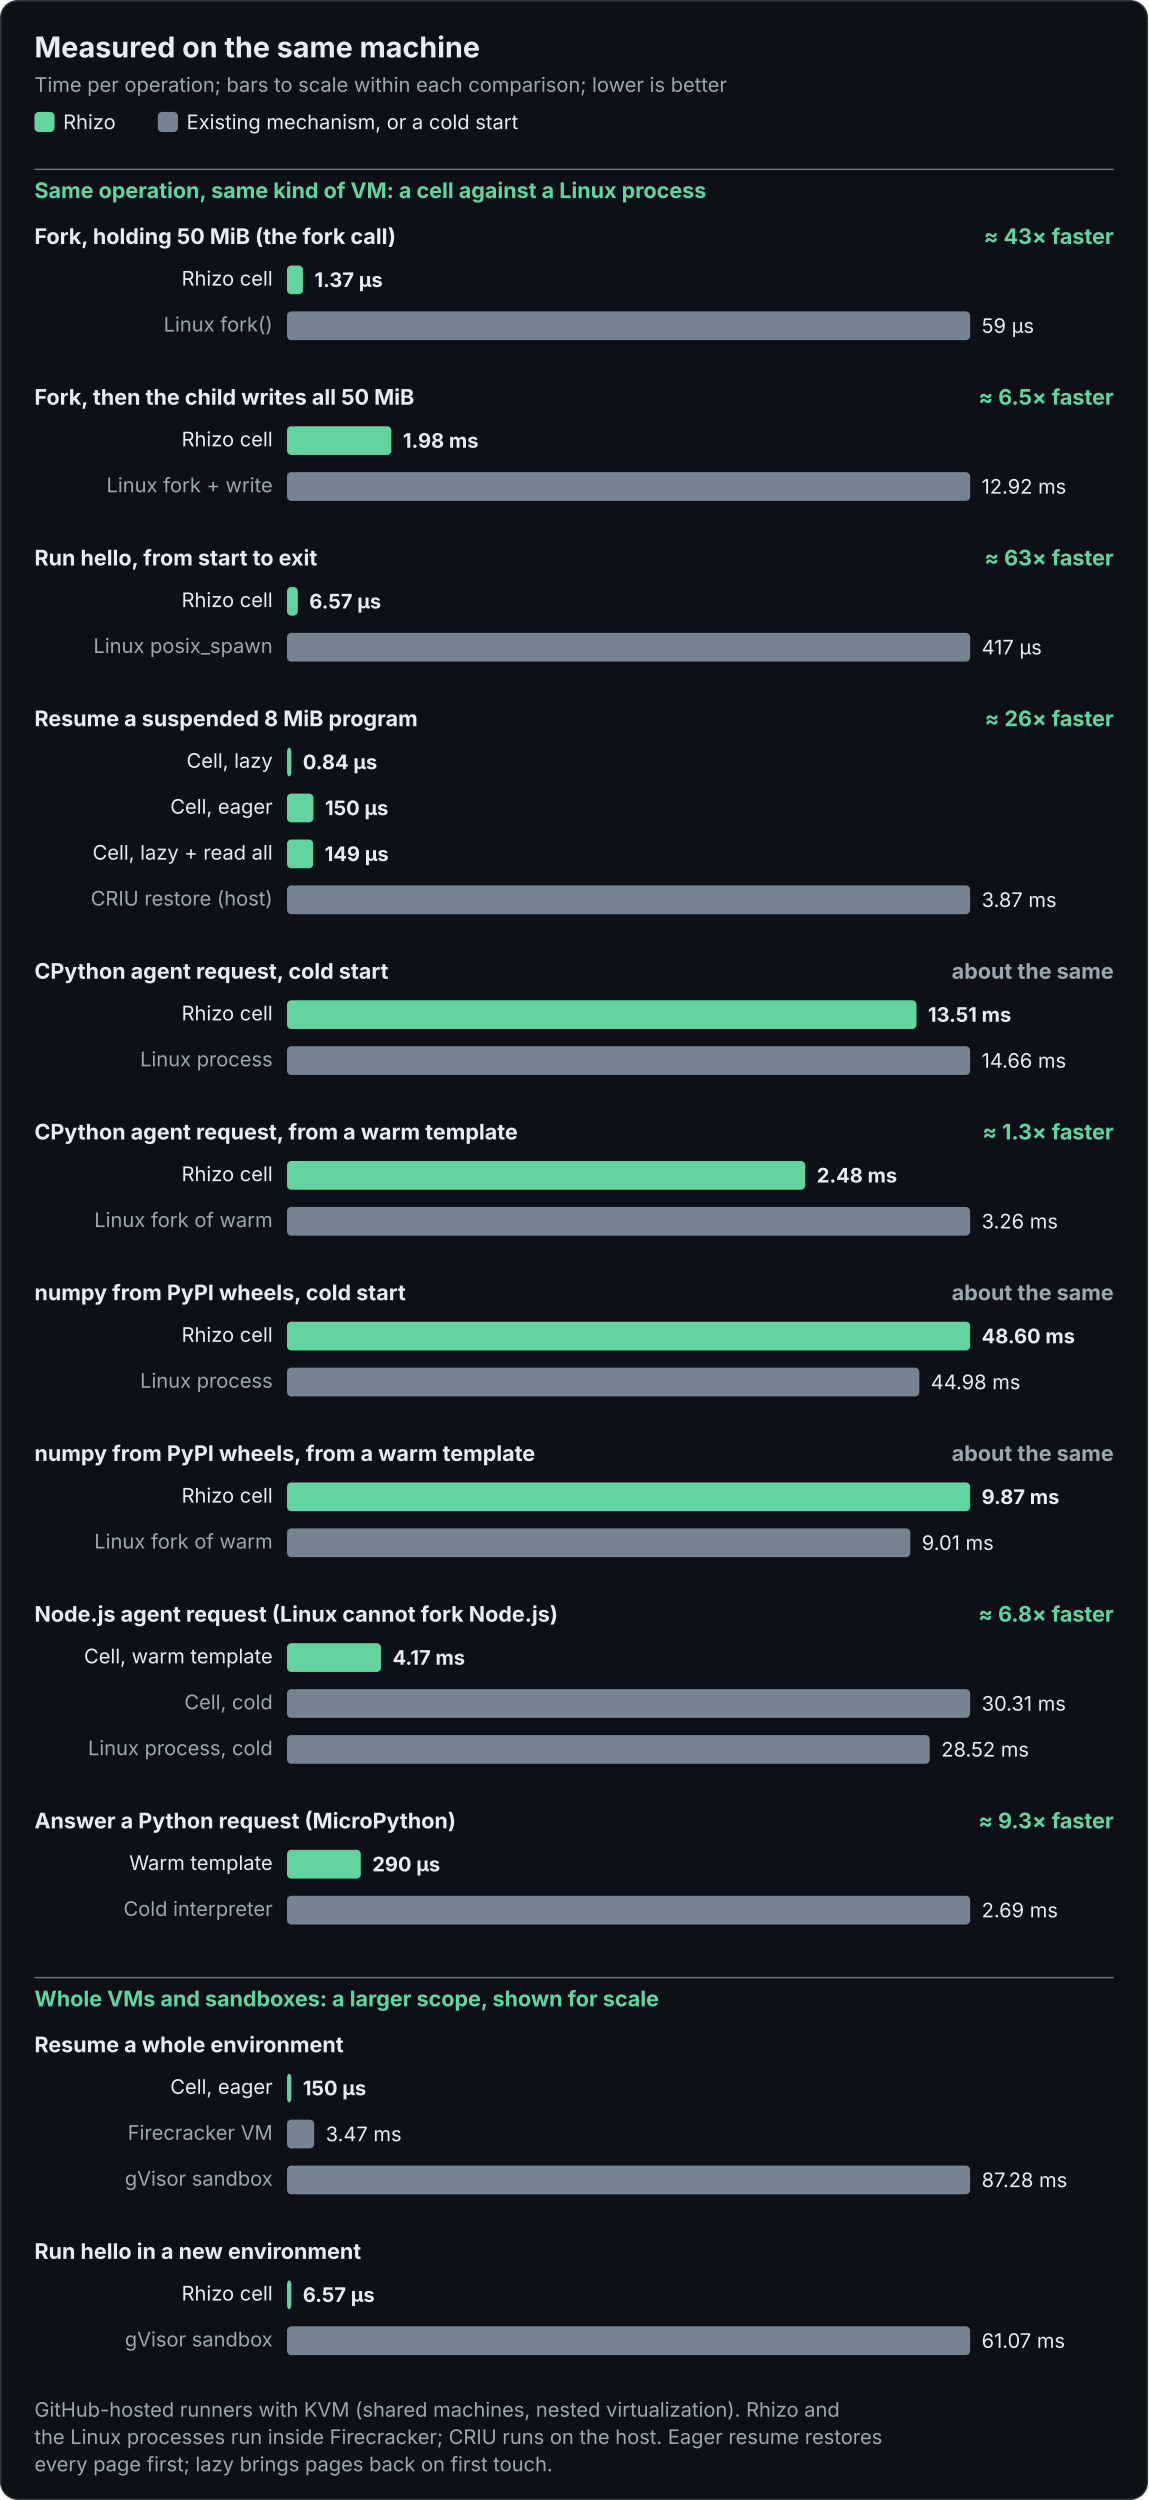
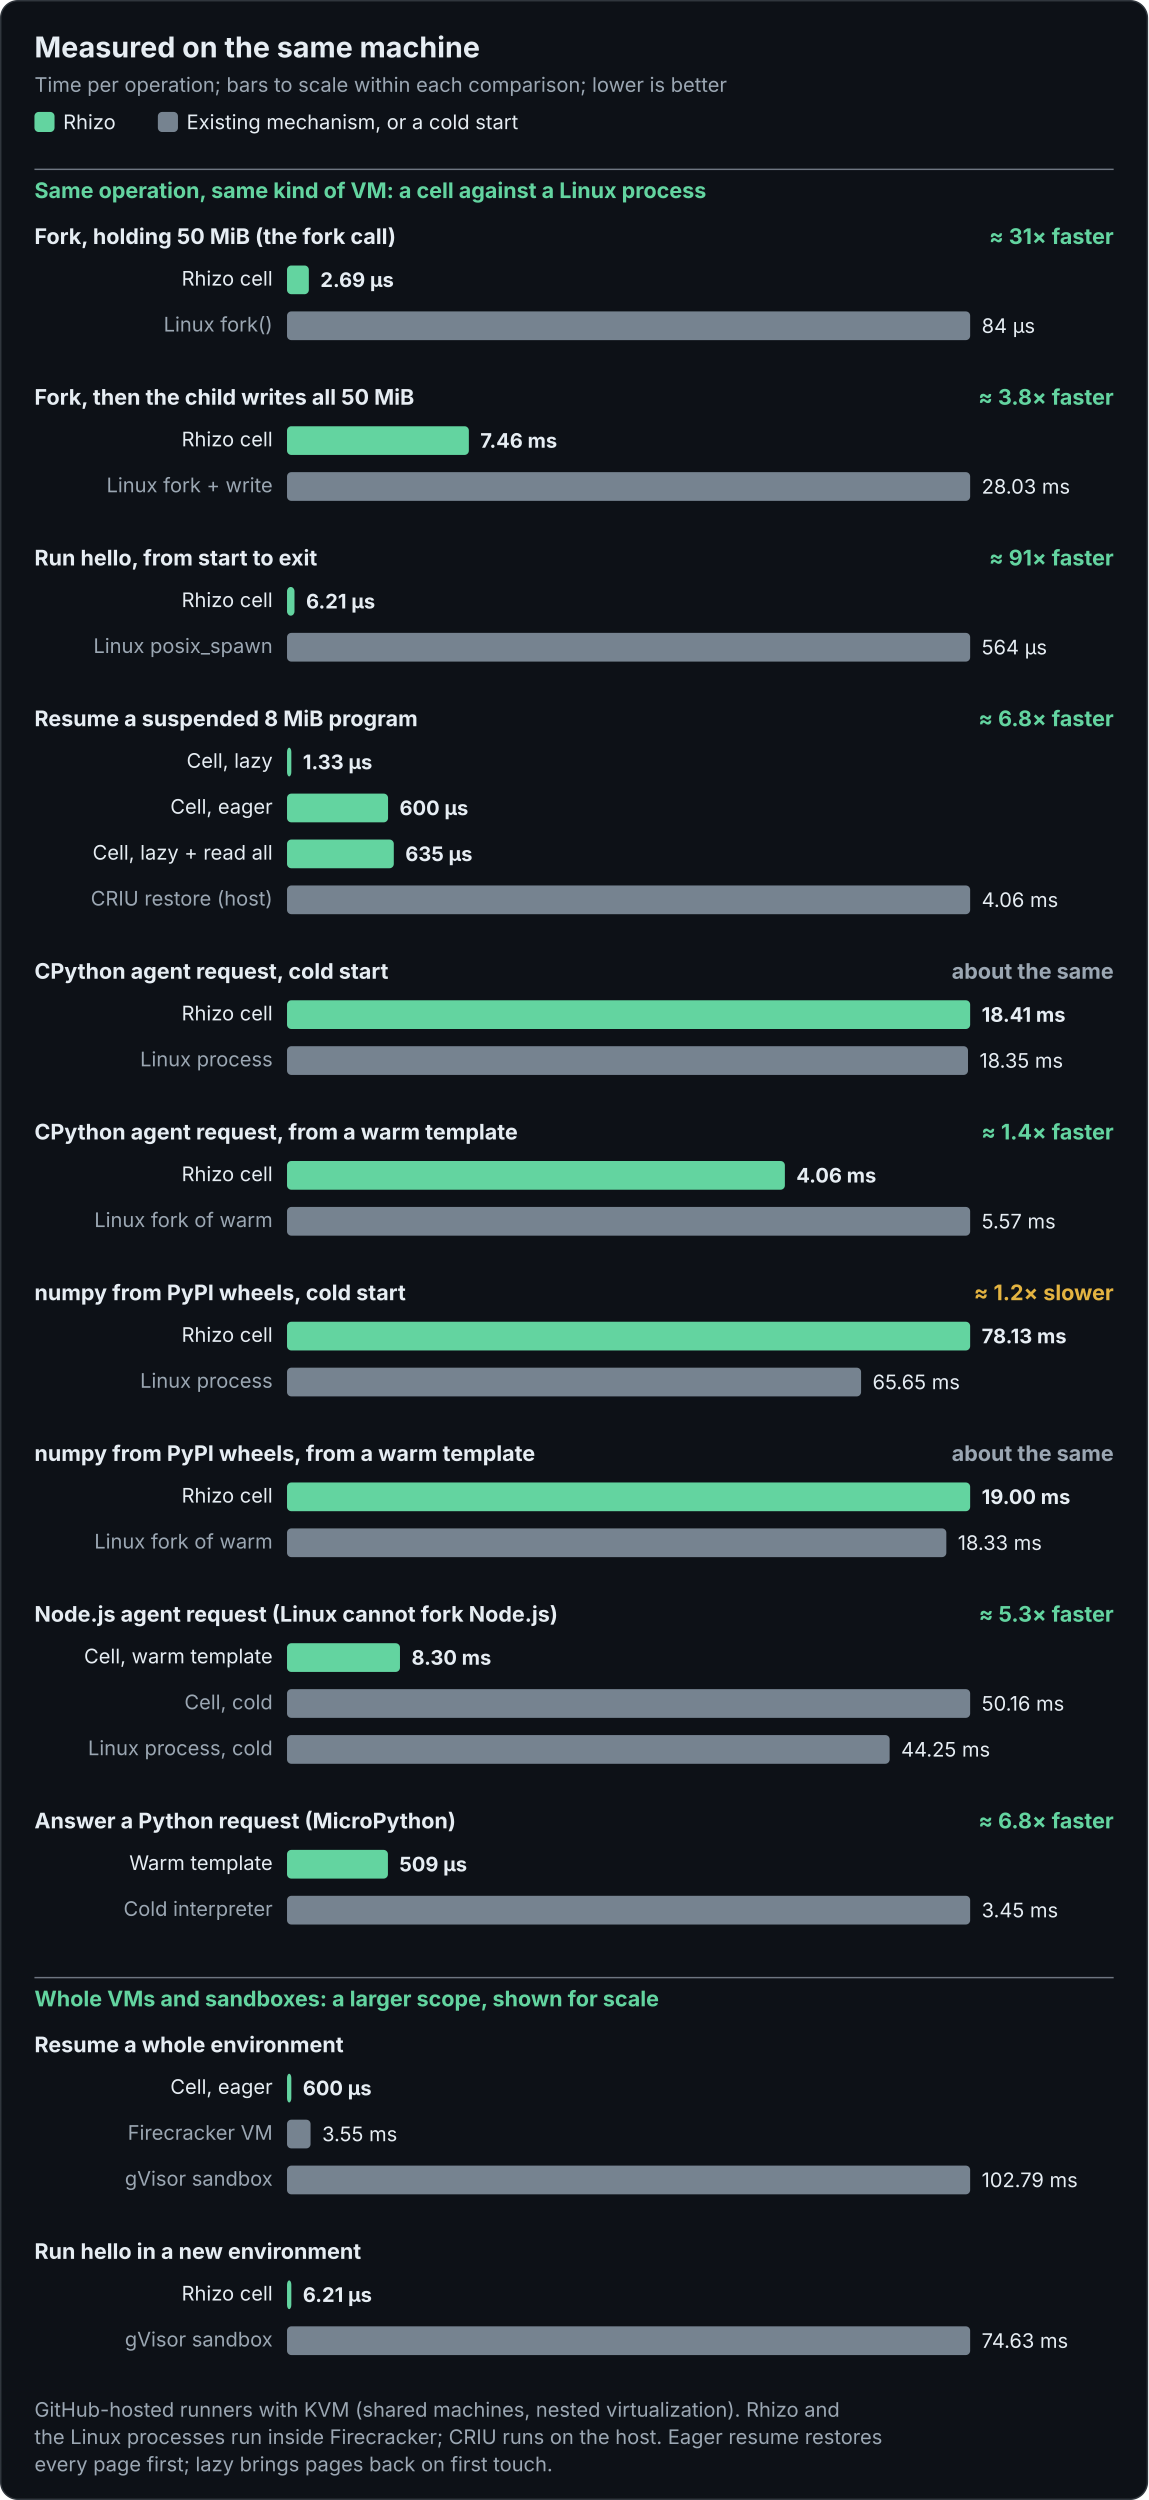
<svg xmlns="http://www.w3.org/2000/svg" viewBox="0 0 800 1742" width="800" height="1742" role="img" font-family="Inter, -apple-system, Segoe UI, Helvetica, Arial, sans-serif">
  <defs>
    <marker id="a" viewBox="0 0 10 10" refX="10" refY="5" markerWidth="7" markerHeight="7" orient="auto">
      <path d="M0 0L10 5L0 10z" fill="#8b98a5" />
    </marker>
    <marker id="g" viewBox="0 0 10 10" refX="10" refY="5" markerWidth="7" markerHeight="7" orient="auto">
      <path d="M0 0L10 5L0 10z" fill="#63d4a0" />
    </marker>
    <marker id="b" viewBox="0 0 10 10" refX="10" refY="5" markerWidth="7" markerHeight="7" orient="auto">
      <path d="M0 0L10 5L0 10z" fill="#79b8ff" />
    </marker>
    <marker id="o" viewBox="0 0 10 10" refX="10" refY="5" markerWidth="7" markerHeight="7" orient="auto">
      <path d="M0 0L10 5L0 10z" fill="#f2c14e" />
    </marker>
    <marker id="r" viewBox="0 0 10 10" refX="10" refY="5" markerWidth="7" markerHeight="7" orient="auto">
      <path d="M0 0L10 5L0 10z" fill="#ff8a80" />
    </marker>
    <marker id="c" viewBox="0 0 10 10" refX="10" refY="5" markerWidth="7" markerHeight="7" orient="auto">
      <path d="M0 0L10 5L0 10z" fill="#63d4a0" />
    </marker>
  </defs>
  <rect class="bg" x="0.5" y="0.5" width="799" height="1741" rx="12" fill="#0d1117" stroke="#30363d" />
  <text x="24" y="40" font-size="20" fill="#e6edf3" font-weight="700">Measured on the same machine</text>
  <text x="24" y="64" font-size="14" fill="#9ba7b3">Time per operation; bars to scale within each comparison; lower is better</text>
  <rect x="24" y="78" width="14" height="14" rx="3" fill="#63d4a0" stroke="#63d4a0" stroke-width="0" />
  <text x="44" y="90" font-size="14" fill="#e6edf3">Rhizo</text>
  <rect x="110" y="78" width="14" height="14" rx="3" fill="#768390" stroke="#768390" stroke-width="0" />
  <text x="130" y="90" font-size="14" fill="#e6edf3">Existing mechanism, or a cold start</text>
  <line x1="24" y1="118" x2="776" y2="118" stroke="#6e7681" stroke-width="1" />
  <text x="24" y="138" font-size="15" fill="#63d4a0" font-weight="700">Same operation, same kind of VM: a cell against a Linux process</text>
  <text x="24" y="170" font-size="15" fill="#e6edf3" font-weight="700">Fork, holding 50 MiB (the fork call)</text>
-   <text x="776" y="170" font-size="15" fill="#63d4a0" font-weight="700" text-anchor="end">≈ 43× faster</text>
+   <text x="776" y="170" font-size="15" fill="#63d4a0" font-weight="700" text-anchor="end">≈ 31× faster</text>
  <text x="190" y="199" font-size="14" fill="#e6edf3" text-anchor="end">Rhizo cell</text>
-   <rect x="200" y="185" width="11.1" height="20" rx="3" fill="#63d4a0" stroke="#63d4a0" stroke-width="0" />
-   <text x="219.115" y="200" font-size="14" fill="#e6edf3" font-weight="700" stroke="#0d1117" stroke-width="5" stroke-linejoin="round" paint-order="stroke">1.37 µs</text>
+   <rect x="200" y="185" width="15.2" height="20" rx="3" fill="#63d4a0" stroke="#63d4a0" stroke-width="0" />
+   <text x="223.187" y="200" font-size="14" fill="#e6edf3" font-weight="700" stroke="#0d1117" stroke-width="5" stroke-linejoin="round" paint-order="stroke">2.69 µs</text>
  <text x="190" y="231" font-size="14" fill="#9ba7b3" text-anchor="end">Linux fork()</text>
  <rect x="200" y="217" width="476.0" height="20" rx="3" fill="#768390" stroke="#768390" stroke-width="0" />
-   <text x="684.0" y="232" font-size="14" fill="#e6edf3" font-weight="400" stroke="#0d1117" stroke-width="5" stroke-linejoin="round" paint-order="stroke">59 µs</text>
+   <text x="684.0" y="232" font-size="14" fill="#e6edf3" font-weight="400" stroke="#0d1117" stroke-width="5" stroke-linejoin="round" paint-order="stroke">84 µs</text>
  <text x="24" y="282" font-size="15" fill="#e6edf3" font-weight="700">Fork, then the child writes all 50 MiB</text>
-   <text x="776" y="282" font-size="15" fill="#63d4a0" font-weight="700" text-anchor="end">≈ 6.5× faster</text>
+   <text x="776" y="282" font-size="15" fill="#63d4a0" font-weight="700" text-anchor="end">≈ 3.8× faster</text>
  <text x="190" y="311" font-size="14" fill="#e6edf3" text-anchor="end">Rhizo cell</text>
-   <rect x="200" y="297" width="72.7" height="20" rx="3" fill="#63d4a0" stroke="#63d4a0" stroke-width="0" />
-   <text x="280.746" y="312" font-size="14" fill="#e6edf3" font-weight="700" stroke="#0d1117" stroke-width="5" stroke-linejoin="round" paint-order="stroke">1.98 ms</text>
+   <rect x="200" y="297" width="126.7" height="20" rx="3" fill="#63d4a0" stroke="#63d4a0" stroke-width="0" />
+   <text x="334.663" y="312" font-size="14" fill="#e6edf3" font-weight="700" stroke="#0d1117" stroke-width="5" stroke-linejoin="round" paint-order="stroke">7.46 ms</text>
  <text x="190" y="343" font-size="14" fill="#9ba7b3" text-anchor="end">Linux fork + write</text>
  <rect x="200" y="329" width="476.0" height="20" rx="3" fill="#768390" stroke="#768390" stroke-width="0" />
-   <text x="684.0" y="344" font-size="14" fill="#e6edf3" font-weight="400" stroke="#0d1117" stroke-width="5" stroke-linejoin="round" paint-order="stroke">12.92 ms</text>
+   <text x="684.0" y="344" font-size="14" fill="#e6edf3" font-weight="400" stroke="#0d1117" stroke-width="5" stroke-linejoin="round" paint-order="stroke">28.03 ms</text>
  <text x="24" y="394" font-size="15" fill="#e6edf3" font-weight="700">Run hello, from start to exit</text>
-   <text x="776" y="394" font-size="15" fill="#63d4a0" font-weight="700" text-anchor="end">≈ 63× faster</text>
+   <text x="776" y="394" font-size="15" fill="#63d4a0" font-weight="700" text-anchor="end">≈ 91× faster</text>
  <text x="190" y="423" font-size="14" fill="#e6edf3" text-anchor="end">Rhizo cell</text>
-   <rect x="200" y="409" width="7.5" height="20" rx="3" fill="#63d4a0" stroke="#63d4a0" stroke-width="0" />
-   <text x="215.5" y="424" font-size="14" fill="#e6edf3" font-weight="700" stroke="#0d1117" stroke-width="5" stroke-linejoin="round" paint-order="stroke">6.57 µs</text>
+   <rect x="200" y="409" width="5.2" height="20" rx="3" fill="#63d4a0" stroke="#63d4a0" stroke-width="0" />
+   <text x="213.245" y="424" font-size="14" fill="#e6edf3" font-weight="700" stroke="#0d1117" stroke-width="5" stroke-linejoin="round" paint-order="stroke">6.21 µs</text>
  <text x="190" y="455" font-size="14" fill="#9ba7b3" text-anchor="end">Linux posix_spawn</text>
  <rect x="200" y="441" width="476.0" height="20" rx="3" fill="#768390" stroke="#768390" stroke-width="0" />
-   <text x="684.0" y="456" font-size="14" fill="#e6edf3" font-weight="400" stroke="#0d1117" stroke-width="5" stroke-linejoin="round" paint-order="stroke">417 µs</text>
+   <text x="684.0" y="456" font-size="14" fill="#e6edf3" font-weight="400" stroke="#0d1117" stroke-width="5" stroke-linejoin="round" paint-order="stroke">564 µs</text>
  <text x="24" y="506" font-size="15" fill="#e6edf3" font-weight="700">Resume a suspended 8 MiB program</text>
-   <text x="776" y="506" font-size="15" fill="#63d4a0" font-weight="700" text-anchor="end">≈ 26× faster</text>
+   <text x="776" y="506" font-size="15" fill="#63d4a0" font-weight="700" text-anchor="end">≈ 6.8× faster</text>
  <text x="190" y="535" font-size="14" fill="#e6edf3" text-anchor="end">Cell, lazy</text>
  <rect x="200" y="521" width="3.0" height="20" rx="3" fill="#63d4a0" stroke="#63d4a0" stroke-width="0" />
-   <text x="211.0" y="536" font-size="14" fill="#e6edf3" font-weight="700" stroke="#0d1117" stroke-width="5" stroke-linejoin="round" paint-order="stroke">0.84 µs</text>
+   <text x="211.0" y="536" font-size="14" fill="#e6edf3" font-weight="700" stroke="#0d1117" stroke-width="5" stroke-linejoin="round" paint-order="stroke">1.33 µs</text>
  <text x="190" y="567" font-size="14" fill="#e6edf3" text-anchor="end">Cell, eager</text>
-   <rect x="200" y="553" width="18.4" height="20" rx="3" fill="#63d4a0" stroke="#63d4a0" stroke-width="0" />
-   <text x="226.446" y="568" font-size="14" fill="#e6edf3" font-weight="700" stroke="#0d1117" stroke-width="5" stroke-linejoin="round" paint-order="stroke">150 µs</text>
+   <rect x="200" y="553" width="70.4" height="20" rx="3" fill="#63d4a0" stroke="#63d4a0" stroke-width="0" />
+   <text x="278.379" y="568" font-size="14" fill="#e6edf3" font-weight="700" stroke="#0d1117" stroke-width="5" stroke-linejoin="round" paint-order="stroke">600 µs</text>
  <text x="190" y="599" font-size="14" fill="#e6edf3" text-anchor="end">Cell, lazy + read all</text>
-   <rect x="200" y="585" width="18.2" height="20" rx="3" fill="#63d4a0" stroke="#63d4a0" stroke-width="0" />
-   <text x="226.249" y="600" font-size="14" fill="#e6edf3" font-weight="700" stroke="#0d1117" stroke-width="5" stroke-linejoin="round" paint-order="stroke">149 µs</text>
+   <rect x="200" y="585" width="74.4" height="20" rx="3" fill="#63d4a0" stroke="#63d4a0" stroke-width="0" />
+   <text x="282.401" y="600" font-size="14" fill="#e6edf3" font-weight="700" stroke="#0d1117" stroke-width="5" stroke-linejoin="round" paint-order="stroke">635 µs</text>
  <text x="190" y="631" font-size="14" fill="#9ba7b3" text-anchor="end">CRIU restore (host)</text>
  <rect x="200" y="617" width="476.0" height="20" rx="3" fill="#768390" stroke="#768390" stroke-width="0" />
-   <text x="684.0" y="632" font-size="14" fill="#e6edf3" font-weight="400" stroke="#0d1117" stroke-width="5" stroke-linejoin="round" paint-order="stroke">3.87 ms</text>
+   <text x="684.0" y="632" font-size="14" fill="#e6edf3" font-weight="400" stroke="#0d1117" stroke-width="5" stroke-linejoin="round" paint-order="stroke">4.06 ms</text>
  <text x="24" y="682" font-size="15" fill="#e6edf3" font-weight="700">CPython agent request, cold start</text>
  <text x="776" y="682" font-size="15" fill="#9ba7b3" font-weight="700" text-anchor="end">about the same</text>
  <text x="190" y="711" font-size="14" fill="#e6edf3" text-anchor="end">Rhizo cell</text>
-   <rect x="200" y="697" width="438.6" height="20" rx="3" fill="#63d4a0" stroke="#63d4a0" stroke-width="0" />
-   <text x="646.573" y="712" font-size="14" fill="#e6edf3" font-weight="700" stroke="#0d1117" stroke-width="5" stroke-linejoin="round" paint-order="stroke">13.51 ms</text>
+   <rect x="200" y="697" width="476.0" height="20" rx="3" fill="#63d4a0" stroke="#63d4a0" stroke-width="0" />
+   <text x="684.0" y="712" font-size="14" fill="#e6edf3" font-weight="700" stroke="#0d1117" stroke-width="5" stroke-linejoin="round" paint-order="stroke">18.41 ms</text>
  <text x="190" y="743" font-size="14" fill="#9ba7b3" text-anchor="end">Linux process</text>
-   <rect x="200" y="729" width="476.0" height="20" rx="3" fill="#768390" stroke="#768390" stroke-width="0" />
-   <text x="684.0" y="744" font-size="14" fill="#e6edf3" font-weight="400" stroke="#0d1117" stroke-width="5" stroke-linejoin="round" paint-order="stroke">14.66 ms</text>
+   <rect x="200" y="729" width="474.5" height="20" rx="3" fill="#768390" stroke="#768390" stroke-width="0" />
+   <text x="682.517" y="744" font-size="14" fill="#e6edf3" font-weight="400" stroke="#0d1117" stroke-width="5" stroke-linejoin="round" paint-order="stroke">18.35 ms</text>
  <text x="24" y="794" font-size="15" fill="#e6edf3" font-weight="700">CPython agent request, from a warm template</text>
-   <text x="776" y="794" font-size="15" fill="#63d4a0" font-weight="700" text-anchor="end">≈ 1.3× faster</text>
+   <text x="776" y="794" font-size="15" fill="#63d4a0" font-weight="700" text-anchor="end">≈ 1.4× faster</text>
  <text x="190" y="823" font-size="14" fill="#e6edf3" text-anchor="end">Rhizo cell</text>
-   <rect x="200" y="809" width="361.1" height="20" rx="3" fill="#63d4a0" stroke="#63d4a0" stroke-width="0" />
-   <text x="569.124" y="824" font-size="14" fill="#e6edf3" font-weight="700" stroke="#0d1117" stroke-width="5" stroke-linejoin="round" paint-order="stroke">2.48 ms</text>
+   <rect x="200" y="809" width="346.9" height="20" rx="3" fill="#63d4a0" stroke="#63d4a0" stroke-width="0" />
+   <text x="554.854" y="824" font-size="14" fill="#e6edf3" font-weight="700" stroke="#0d1117" stroke-width="5" stroke-linejoin="round" paint-order="stroke">4.06 ms</text>
  <text x="190" y="855" font-size="14" fill="#9ba7b3" text-anchor="end">Linux fork of warm</text>
  <rect x="200" y="841" width="476.0" height="20" rx="3" fill="#768390" stroke="#768390" stroke-width="0" />
-   <text x="684.0" y="856" font-size="14" fill="#e6edf3" font-weight="400" stroke="#0d1117" stroke-width="5" stroke-linejoin="round" paint-order="stroke">3.26 ms</text>
+   <text x="684.0" y="856" font-size="14" fill="#e6edf3" font-weight="400" stroke="#0d1117" stroke-width="5" stroke-linejoin="round" paint-order="stroke">5.57 ms</text>
  <text x="24" y="906" font-size="15" fill="#e6edf3" font-weight="700">numpy from PyPI wheels, cold start</text>
-   <text x="776" y="906" font-size="15" fill="#9ba7b3" font-weight="700" text-anchor="end">about the same</text>
+   <text x="776" y="906" font-size="15" fill="#e3b341" font-weight="700" text-anchor="end">≈ 1.2× slower</text>
  <text x="190" y="935" font-size="14" fill="#e6edf3" text-anchor="end">Rhizo cell</text>
  <rect x="200" y="921" width="476.0" height="20" rx="3" fill="#63d4a0" stroke="#63d4a0" stroke-width="0" />
-   <text x="684.0" y="936" font-size="14" fill="#e6edf3" font-weight="700" stroke="#0d1117" stroke-width="5" stroke-linejoin="round" paint-order="stroke">48.60 ms</text>
+   <text x="684.0" y="936" font-size="14" fill="#e6edf3" font-weight="700" stroke="#0d1117" stroke-width="5" stroke-linejoin="round" paint-order="stroke">78.13 ms</text>
  <text x="190" y="967" font-size="14" fill="#9ba7b3" text-anchor="end">Linux process</text>
-   <rect x="200" y="953" width="440.6" height="20" rx="3" fill="#768390" stroke="#768390" stroke-width="0" />
-   <text x="648.553" y="968" font-size="14" fill="#e6edf3" font-weight="400" stroke="#0d1117" stroke-width="5" stroke-linejoin="round" paint-order="stroke">44.98 ms</text>
+   <rect x="200" y="953" width="400.0" height="20" rx="3" fill="#768390" stroke="#768390" stroke-width="0" />
+   <text x="607.999" y="968" font-size="14" fill="#e6edf3" font-weight="400" stroke="#0d1117" stroke-width="5" stroke-linejoin="round" paint-order="stroke">65.65 ms</text>
  <text x="24" y="1018" font-size="15" fill="#e6edf3" font-weight="700">numpy from PyPI wheels, from a warm template</text>
  <text x="776" y="1018" font-size="15" fill="#9ba7b3" font-weight="700" text-anchor="end">about the same</text>
  <text x="190" y="1047" font-size="14" fill="#e6edf3" text-anchor="end">Rhizo cell</text>
  <rect x="200" y="1033" width="476.0" height="20" rx="3" fill="#63d4a0" stroke="#63d4a0" stroke-width="0" />
-   <text x="684.0" y="1048" font-size="14" fill="#e6edf3" font-weight="700" stroke="#0d1117" stroke-width="5" stroke-linejoin="round" paint-order="stroke">9.87 ms</text>
+   <text x="684.0" y="1048" font-size="14" fill="#e6edf3" font-weight="700" stroke="#0d1117" stroke-width="5" stroke-linejoin="round" paint-order="stroke">19.00 ms</text>
  <text x="190" y="1079" font-size="14" fill="#9ba7b3" text-anchor="end">Linux fork of warm</text>
-   <rect x="200" y="1065" width="434.3" height="20" rx="3" fill="#768390" stroke="#768390" stroke-width="0" />
-   <text x="642.307" y="1080" font-size="14" fill="#e6edf3" font-weight="400" stroke="#0d1117" stroke-width="5" stroke-linejoin="round" paint-order="stroke">9.01 ms</text>
+   <rect x="200" y="1065" width="459.4" height="20" rx="3" fill="#768390" stroke="#768390" stroke-width="0" />
+   <text x="667.39" y="1080" font-size="14" fill="#e6edf3" font-weight="400" stroke="#0d1117" stroke-width="5" stroke-linejoin="round" paint-order="stroke">18.33 ms</text>
  <text x="24" y="1130" font-size="15" fill="#e6edf3" font-weight="700">Node.js agent request (Linux cannot fork Node.js)</text>
-   <text x="776" y="1130" font-size="15" fill="#63d4a0" font-weight="700" text-anchor="end">≈ 6.8× faster</text>
+   <text x="776" y="1130" font-size="15" fill="#63d4a0" font-weight="700" text-anchor="end">≈ 5.3× faster</text>
  <text x="190" y="1159" font-size="14" fill="#e6edf3" text-anchor="end">Cell, warm template</text>
-   <rect x="200" y="1145" width="65.5" height="20" rx="3" fill="#63d4a0" stroke="#63d4a0" stroke-width="0" />
-   <text x="273.528" y="1160" font-size="14" fill="#e6edf3" font-weight="700" stroke="#0d1117" stroke-width="5" stroke-linejoin="round" paint-order="stroke">4.17 ms</text>
+   <rect x="200" y="1145" width="78.7" height="20" rx="3" fill="#63d4a0" stroke="#63d4a0" stroke-width="0" />
+   <text x="286.731" y="1160" font-size="14" fill="#e6edf3" font-weight="700" stroke="#0d1117" stroke-width="5" stroke-linejoin="round" paint-order="stroke">8.30 ms</text>
  <text x="190" y="1191" font-size="14" fill="#9ba7b3" text-anchor="end">Cell, cold</text>
  <rect x="200" y="1177" width="476.0" height="20" rx="3" fill="#768390" stroke="#768390" stroke-width="0" />
-   <text x="684.0" y="1192" font-size="14" fill="#e6edf3" font-weight="400" stroke="#0d1117" stroke-width="5" stroke-linejoin="round" paint-order="stroke">30.31 ms</text>
+   <text x="684.0" y="1192" font-size="14" fill="#e6edf3" font-weight="400" stroke="#0d1117" stroke-width="5" stroke-linejoin="round" paint-order="stroke">50.16 ms</text>
  <text x="190" y="1223" font-size="14" fill="#9ba7b3" text-anchor="end">Linux process, cold</text>
-   <rect x="200" y="1209" width="447.8" height="20" rx="3" fill="#768390" stroke="#768390" stroke-width="0" />
-   <text x="655.849" y="1224" font-size="14" fill="#e6edf3" font-weight="400" stroke="#0d1117" stroke-width="5" stroke-linejoin="round" paint-order="stroke">28.52 ms</text>
+   <rect x="200" y="1209" width="419.9" height="20" rx="3" fill="#768390" stroke="#768390" stroke-width="0" />
+   <text x="627.853" y="1224" font-size="14" fill="#e6edf3" font-weight="400" stroke="#0d1117" stroke-width="5" stroke-linejoin="round" paint-order="stroke">44.25 ms</text>
  <text x="24" y="1274" font-size="15" fill="#e6edf3" font-weight="700">Answer a Python request (MicroPython)</text>
-   <text x="776" y="1274" font-size="15" fill="#63d4a0" font-weight="700" text-anchor="end">≈ 9.3× faster</text>
+   <text x="776" y="1274" font-size="15" fill="#63d4a0" font-weight="700" text-anchor="end">≈ 6.8× faster</text>
  <text x="190" y="1303" font-size="14" fill="#e6edf3" text-anchor="end">Warm template</text>
-   <rect x="200" y="1289" width="51.4" height="20" rx="3" fill="#63d4a0" stroke="#63d4a0" stroke-width="0" />
-   <text x="259.391" y="1304" font-size="14" fill="#e6edf3" font-weight="700" stroke="#0d1117" stroke-width="5" stroke-linejoin="round" paint-order="stroke">290 µs</text>
+   <rect x="200" y="1289" width="70.3" height="20" rx="3" fill="#63d4a0" stroke="#63d4a0" stroke-width="0" />
+   <text x="278.252" y="1304" font-size="14" fill="#e6edf3" font-weight="700" stroke="#0d1117" stroke-width="5" stroke-linejoin="round" paint-order="stroke">509 µs</text>
  <text x="190" y="1335" font-size="14" fill="#9ba7b3" text-anchor="end">Cold interpreter</text>
  <rect x="200" y="1321" width="476.0" height="20" rx="3" fill="#768390" stroke="#768390" stroke-width="0" />
-   <text x="684.0" y="1336" font-size="14" fill="#e6edf3" font-weight="400" stroke="#0d1117" stroke-width="5" stroke-linejoin="round" paint-order="stroke">2.69 ms</text>
+   <text x="684.0" y="1336" font-size="14" fill="#e6edf3" font-weight="400" stroke="#0d1117" stroke-width="5" stroke-linejoin="round" paint-order="stroke">3.45 ms</text>
  <line x1="24" y1="1378" x2="776" y2="1378" stroke="#6e7681" stroke-width="1" />
  <text x="24" y="1398" font-size="15" fill="#63d4a0" font-weight="700">Whole VMs and sandboxes: a larger scope, shown for scale</text>
  <text x="24" y="1430" font-size="15" fill="#e6edf3" font-weight="700">Resume a whole environment</text>
  <text x="190" y="1459" font-size="14" fill="#e6edf3" text-anchor="end">Cell, eager</text>
  <rect x="200" y="1445" width="3.0" height="20" rx="3" fill="#63d4a0" stroke="#63d4a0" stroke-width="0" />
-   <text x="211.0" y="1460" font-size="14" fill="#e6edf3" font-weight="700" stroke="#0d1117" stroke-width="5" stroke-linejoin="round" paint-order="stroke">150 µs</text>
+   <text x="211.0" y="1460" font-size="14" fill="#e6edf3" font-weight="700" stroke="#0d1117" stroke-width="5" stroke-linejoin="round" paint-order="stroke">600 µs</text>
  <text x="190" y="1491" font-size="14" fill="#9ba7b3" text-anchor="end">Firecracker VM</text>
-   <rect x="200" y="1477" width="18.9" height="20" rx="3" fill="#768390" stroke="#768390" stroke-width="0" />
-   <text x="226.91" y="1492" font-size="14" fill="#e6edf3" font-weight="400" stroke="#0d1117" stroke-width="5" stroke-linejoin="round" paint-order="stroke">3.47 ms</text>
+   <rect x="200" y="1477" width="16.4" height="20" rx="3" fill="#768390" stroke="#768390" stroke-width="0" />
+   <text x="224.436" y="1492" font-size="14" fill="#e6edf3" font-weight="400" stroke="#0d1117" stroke-width="5" stroke-linejoin="round" paint-order="stroke">3.55 ms</text>
  <text x="190" y="1523" font-size="14" fill="#9ba7b3" text-anchor="end">gVisor sandbox</text>
  <rect x="200" y="1509" width="476.0" height="20" rx="3" fill="#768390" stroke="#768390" stroke-width="0" />
-   <text x="684.0" y="1524" font-size="14" fill="#e6edf3" font-weight="400" stroke="#0d1117" stroke-width="5" stroke-linejoin="round" paint-order="stroke">87.28 ms</text>
+   <text x="684.0" y="1524" font-size="14" fill="#e6edf3" font-weight="400" stroke="#0d1117" stroke-width="5" stroke-linejoin="round" paint-order="stroke">102.79 ms</text>
  <text x="24" y="1574" font-size="15" fill="#e6edf3" font-weight="700">Run hello in a new environment</text>
  <text x="190" y="1603" font-size="14" fill="#e6edf3" text-anchor="end">Rhizo cell</text>
  <rect x="200" y="1589" width="3.0" height="20" rx="3" fill="#63d4a0" stroke="#63d4a0" stroke-width="0" />
-   <text x="211.0" y="1604" font-size="14" fill="#e6edf3" font-weight="700" stroke="#0d1117" stroke-width="5" stroke-linejoin="round" paint-order="stroke">6.57 µs</text>
+   <text x="211.0" y="1604" font-size="14" fill="#e6edf3" font-weight="700" stroke="#0d1117" stroke-width="5" stroke-linejoin="round" paint-order="stroke">6.21 µs</text>
  <text x="190" y="1635" font-size="14" fill="#9ba7b3" text-anchor="end">gVisor sandbox</text>
  <rect x="200" y="1621" width="476.0" height="20" rx="3" fill="#768390" stroke="#768390" stroke-width="0" />
-   <text x="684.0" y="1636" font-size="14" fill="#e6edf3" font-weight="400" stroke="#0d1117" stroke-width="5" stroke-linejoin="round" paint-order="stroke">61.07 ms</text>
+   <text x="684.0" y="1636" font-size="14" fill="#e6edf3" font-weight="400" stroke="#0d1117" stroke-width="5" stroke-linejoin="round" paint-order="stroke">74.63 ms</text>
  <text x="24" y="1684" font-size="14" fill="#9ba7b3">GitHub-hosted runners with KVM (shared machines, nested virtualization). Rhizo and</text>
  <text x="24" y="1703" font-size="14" fill="#9ba7b3">the Linux processes run inside Firecracker; CRIU runs on the host. Eager resume restores</text>
  <text x="24" y="1722" font-size="14" fill="#9ba7b3">every page first; lazy brings pages back on first touch.</text>
</svg>
